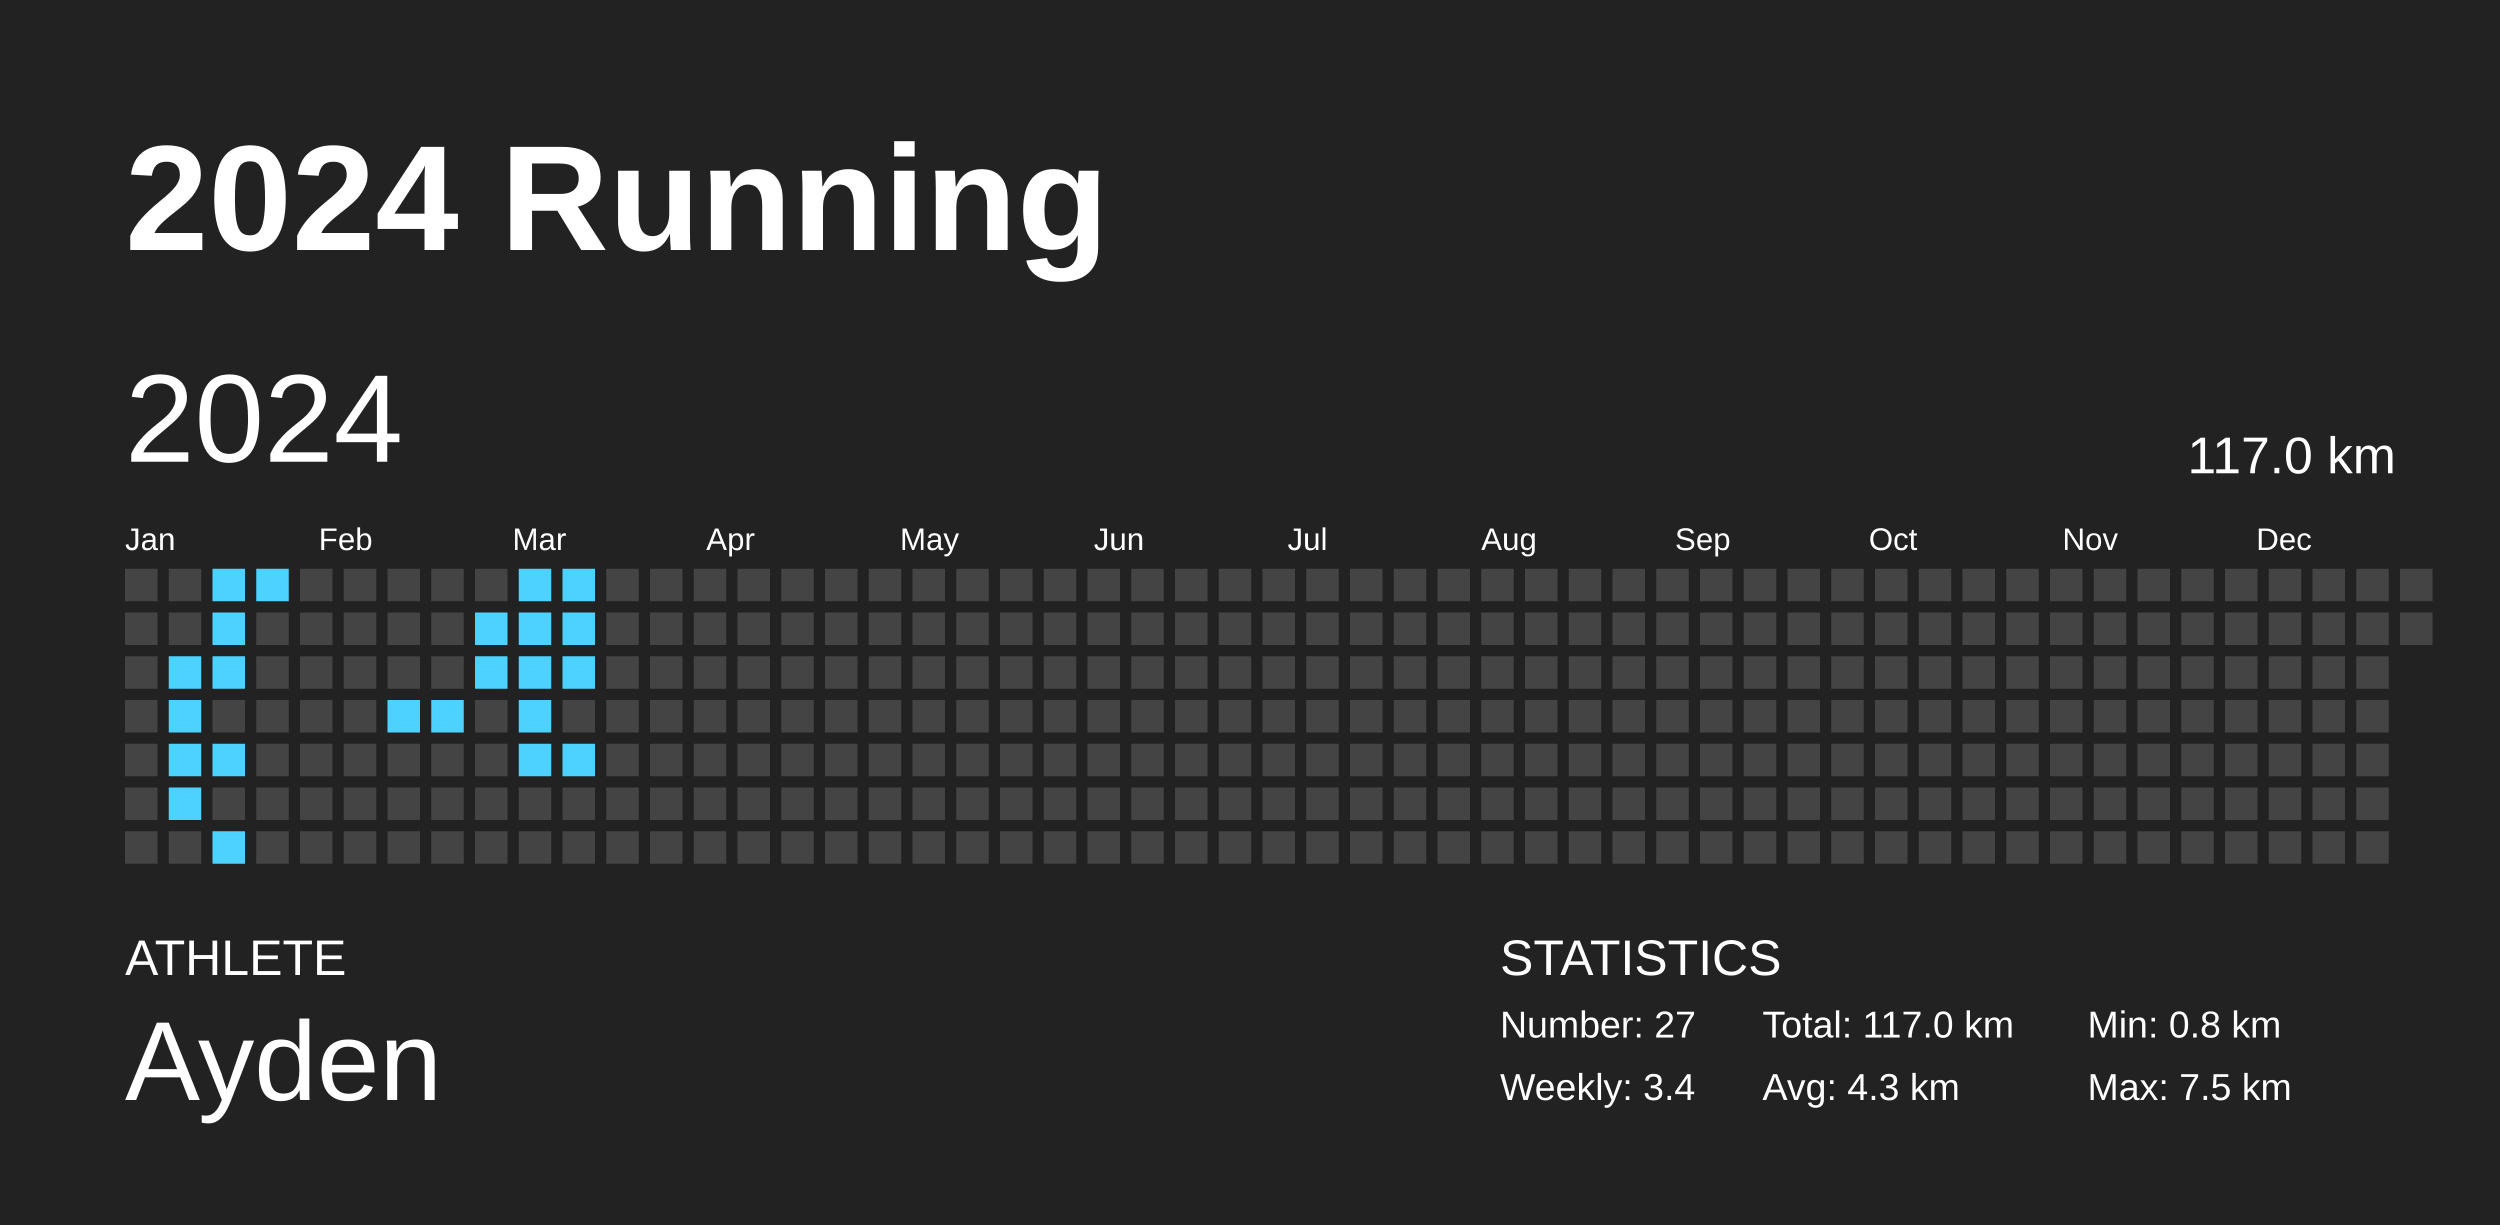
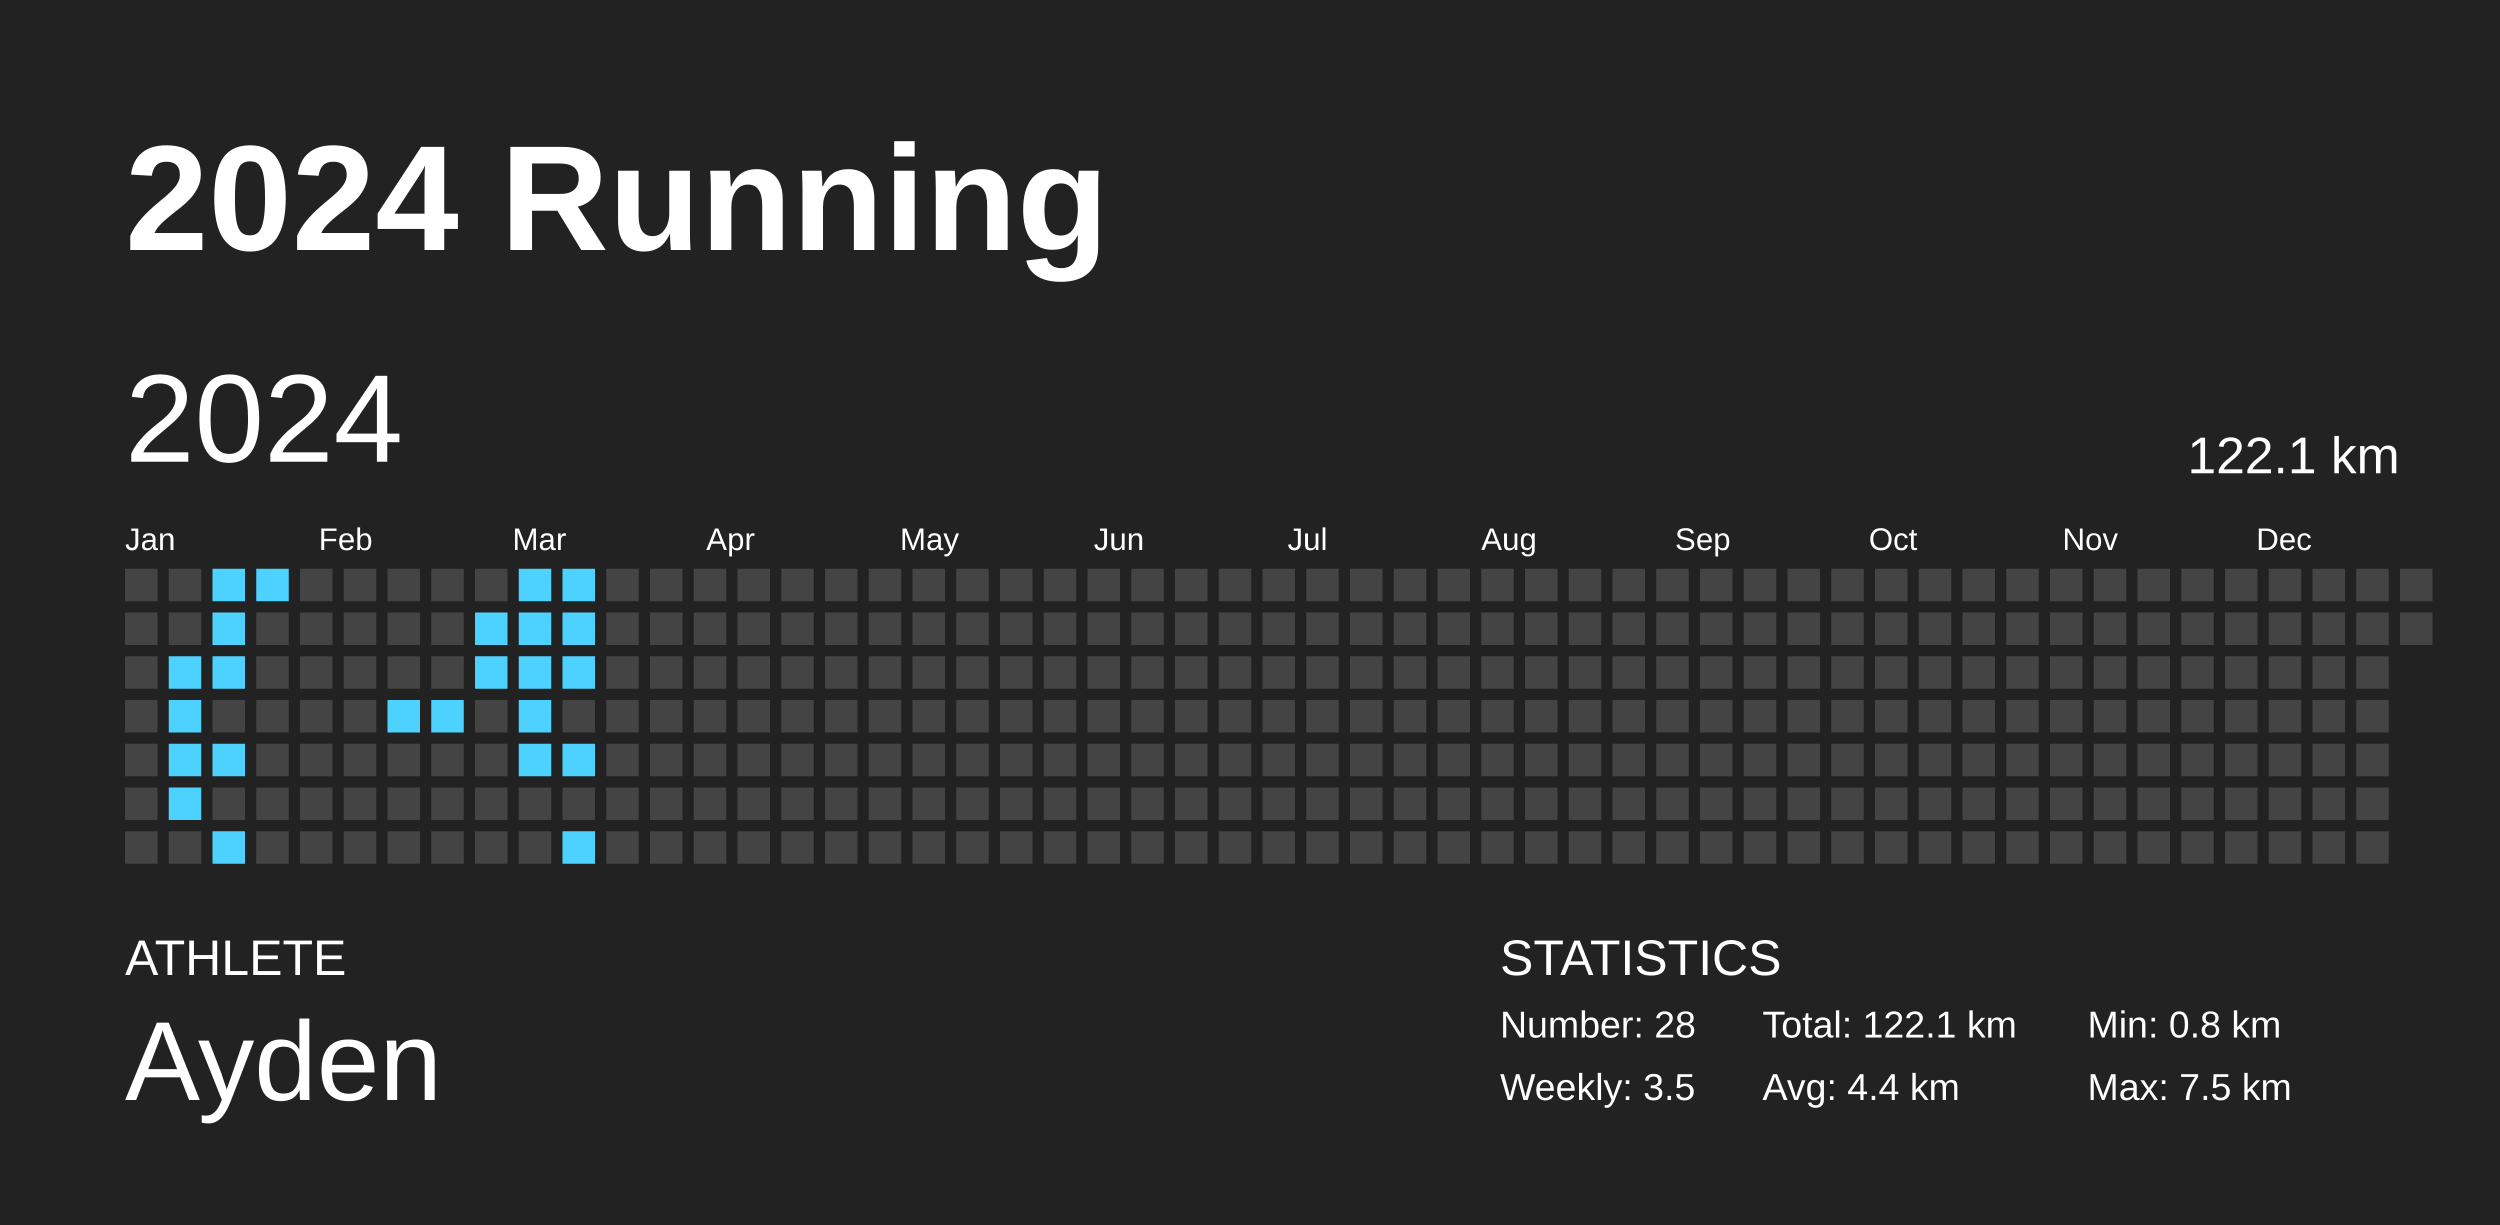
<svg xmlns="http://www.w3.org/2000/svg" baseProfile="full" height="98mm" version="1.1" viewBox="0,0,200,98" width="200mm">
  <defs />
  <rect fill="#222222" height="98" width="200" x="0" y="0" />
  <text fill="#FFFFFF" style="font-size:12px; font-family:Arial; font-weight:bold;" x="10" y="20">2024 Running</text>
  <text fill="#FFFFFF" style="font-size:4px; font-family:Arial" x="10" y="78">ATHLETE</text>
  <text fill="#FFFFFF" style="font-size:9px; font-family:Arial" x="10" y="88">Ayden</text>
  <text fill="#FFFFFF" style="font-size:4px; font-family:Arial" x="120" y="78">STATISTICS</text>
-   <text fill="#FFFFFF" style="font-size:3px; font-family:Arial" x="120" y="83">Number: 27</text>
-   <text fill="#FFFFFF" style="font-size:3px; font-family:Arial" x="120" y="88">Weekly: 3.4</text>
-   <text fill="#FFFFFF" style="font-size:3px; font-family:Arial" x="141" y="83">Total: 117.0 km</text>
-   <text fill="#FFFFFF" style="font-size:3px; font-family:Arial" x="141" y="88">Avg: 4.3 km</text>
+   <text fill="#FFFFFF" style="font-size:3px; font-family:Arial" x="120" y="83">Number: 28</text>
+   <text fill="#FFFFFF" style="font-size:3px; font-family:Arial" x="120" y="88">Weekly: 3.5</text>
+   <text fill="#FFFFFF" style="font-size:3px; font-family:Arial" x="141" y="83">Total: 122.1 km</text>
+   <text fill="#FFFFFF" style="font-size:3px; font-family:Arial" x="141" y="88">Avg: 4.4 km</text>
  <text fill="#FFFFFF" style="font-size:3px; font-family:Arial" x="167" y="83">Min: 0.8 km</text>
  <text fill="#FFFFFF" style="font-size:3px; font-family:Arial" x="167" y="88">Max: 7.5 km</text>
  <text dominant-baseline="hanging" fill="#FFFFFF" style="font-size:10.0px; font-family:Arial;" x="10" y="30">2024</text>
-   <text dominant-baseline="hanging" fill="#FFFFFF" style="font-size:4.125px; font-family:Arial;" x="175" y="35">117.0 km</text>
+   <text dominant-baseline="hanging" fill="#FFFFFF" style="font-size:4.125px; font-family:Arial;" x="175" y="35">122.1 km</text>
  <text fill="#FFFFFF" style="font-size:2.5px; font-family:Arial" x="10.0" y="44">Jan</text>
  <text fill="#FFFFFF" style="font-size:2.5px; font-family:Arial" x="25.5" y="44">Feb</text>
  <text fill="#FFFFFF" style="font-size:2.5px; font-family:Arial" x="41.0" y="44">Mar</text>
  <text fill="#FFFFFF" style="font-size:2.5px; font-family:Arial" x="56.5" y="44">Apr</text>
  <text fill="#FFFFFF" style="font-size:2.5px; font-family:Arial" x="72.0" y="44">May</text>
  <text fill="#FFFFFF" style="font-size:2.5px; font-family:Arial" x="87.5" y="44">Jun</text>
  <text fill="#FFFFFF" style="font-size:2.5px; font-family:Arial" x="103.0" y="44">Jul</text>
  <text fill="#FFFFFF" style="font-size:2.5px; font-family:Arial" x="118.5" y="44">Aug</text>
  <text fill="#FFFFFF" style="font-size:2.5px; font-family:Arial" x="134.0" y="44">Sep</text>
  <text fill="#FFFFFF" style="font-size:2.5px; font-family:Arial" x="149.5" y="44">Oct</text>
  <text fill="#FFFFFF" style="font-size:2.5px; font-family:Arial" x="165.0" y="44">Nov</text>
  <text fill="#FFFFFF" style="font-size:2.5px; font-family:Arial" x="180.5" y="44">Dec</text>
  <rect fill="#444444" height="2.6" width="2.6" x="10.0" y="45.5" />
  <rect fill="#444444" height="2.6" width="2.6" x="10.0" y="49.0" />
  <rect fill="#444444" height="2.6" width="2.6" x="10.0" y="52.5" />
  <rect fill="#444444" height="2.6" width="2.6" x="10.0" y="56.0" />
  <rect fill="#444444" height="2.6" width="2.6" x="10.0" y="59.5" />
  <rect fill="#444444" height="2.6" width="2.6" x="10.0" y="63.0" />
  <rect fill="#444444" height="2.6" width="2.6" x="10.0" y="66.5" />
  <rect fill="#444444" height="2.6" width="2.6" x="13.5" y="45.5" />
  <rect fill="#444444" height="2.6" width="2.6" x="13.5" y="49.0" />
  <rect fill="#4dd2ff" height="2.6" width="2.6" x="13.5" y="52.5" />
  <rect fill="#4dd2ff" height="2.6" width="2.6" x="13.5" y="56.0" />
  <rect fill="#4dd2ff" height="2.6" width="2.6" x="13.5" y="59.5" />
  <rect fill="#4dd2ff" height="2.6" width="2.6" x="13.5" y="63.0" />
  <rect fill="#444444" height="2.6" width="2.6" x="13.5" y="66.5" />
  <rect fill="#4dd2ff" height="2.6" width="2.6" x="17.0" y="45.5" />
  <rect fill="#4dd2ff" height="2.6" width="2.6" x="17.0" y="49.0" />
  <rect fill="#4dd2ff" height="2.6" width="2.6" x="17.0" y="52.5" />
  <rect fill="#444444" height="2.6" width="2.6" x="17.0" y="56.0" />
  <rect fill="#4dd2ff" height="2.6" width="2.6" x="17.0" y="59.5" />
  <rect fill="#444444" height="2.6" width="2.6" x="17.0" y="63.0" />
  <rect fill="#4dd2ff" height="2.6" width="2.6" x="17.0" y="66.5" />
  <rect fill="#4dd2ff" height="2.6" width="2.6" x="20.5" y="45.5" />
  <rect fill="#444444" height="2.6" width="2.6" x="20.5" y="49.0" />
  <rect fill="#444444" height="2.6" width="2.6" x="20.5" y="52.5" />
  <rect fill="#444444" height="2.6" width="2.6" x="20.5" y="56.0" />
  <rect fill="#444444" height="2.6" width="2.6" x="20.5" y="59.5" />
  <rect fill="#444444" height="2.6" width="2.6" x="20.5" y="63.0" />
  <rect fill="#444444" height="2.6" width="2.6" x="20.5" y="66.5" />
  <rect fill="#444444" height="2.6" width="2.6" x="24.0" y="45.5" />
  <rect fill="#444444" height="2.6" width="2.6" x="24.0" y="49.0" />
  <rect fill="#444444" height="2.6" width="2.6" x="24.0" y="52.5" />
  <rect fill="#444444" height="2.6" width="2.6" x="24.0" y="56.0" />
  <rect fill="#444444" height="2.6" width="2.6" x="24.0" y="59.5" />
  <rect fill="#444444" height="2.6" width="2.6" x="24.0" y="63.0" />
  <rect fill="#444444" height="2.6" width="2.6" x="24.0" y="66.5" />
  <rect fill="#444444" height="2.6" width="2.6" x="27.5" y="45.5" />
  <rect fill="#444444" height="2.6" width="2.6" x="27.5" y="49.0" />
  <rect fill="#444444" height="2.6" width="2.6" x="27.5" y="52.5" />
  <rect fill="#444444" height="2.6" width="2.6" x="27.5" y="56.0" />
  <rect fill="#444444" height="2.6" width="2.6" x="27.5" y="59.5" />
  <rect fill="#444444" height="2.6" width="2.6" x="27.5" y="63.0" />
  <rect fill="#444444" height="2.6" width="2.6" x="27.5" y="66.5" />
  <rect fill="#444444" height="2.6" width="2.6" x="31.0" y="45.5" />
  <rect fill="#444444" height="2.6" width="2.6" x="31.0" y="49.0" />
  <rect fill="#444444" height="2.6" width="2.6" x="31.0" y="52.5" />
  <rect fill="#4dd2ff" height="2.6" width="2.6" x="31.0" y="56.0" />
  <rect fill="#444444" height="2.6" width="2.6" x="31.0" y="59.5" />
  <rect fill="#444444" height="2.6" width="2.6" x="31.0" y="63.0" />
  <rect fill="#444444" height="2.6" width="2.6" x="31.0" y="66.5" />
  <rect fill="#444444" height="2.6" width="2.6" x="34.5" y="45.5" />
  <rect fill="#444444" height="2.6" width="2.6" x="34.5" y="49.0" />
  <rect fill="#444444" height="2.6" width="2.6" x="34.5" y="52.5" />
  <rect fill="#4dd2ff" height="2.6" width="2.6" x="34.5" y="56.0" />
  <rect fill="#444444" height="2.6" width="2.6" x="34.5" y="59.5" />
  <rect fill="#444444" height="2.6" width="2.6" x="34.5" y="63.0" />
  <rect fill="#444444" height="2.6" width="2.6" x="34.5" y="66.5" />
  <rect fill="#444444" height="2.6" width="2.6" x="38.0" y="45.5" />
  <rect fill="#4dd2ff" height="2.6" width="2.6" x="38.0" y="49.0" />
  <rect fill="#4dd2ff" height="2.6" width="2.6" x="38.0" y="52.5" />
  <rect fill="#444444" height="2.6" width="2.6" x="38.0" y="56.0" />
  <rect fill="#444444" height="2.6" width="2.6" x="38.0" y="59.5" />
  <rect fill="#444444" height="2.6" width="2.6" x="38.0" y="63.0" />
  <rect fill="#444444" height="2.6" width="2.6" x="38.0" y="66.5" />
  <rect fill="#4dd2ff" height="2.6" width="2.6" x="41.5" y="45.5" />
  <rect fill="#4dd2ff" height="2.6" width="2.6" x="41.5" y="49.0" />
  <rect fill="#4dd2ff" height="2.6" width="2.6" x="41.5" y="52.5" />
  <rect fill="#4dd2ff" height="2.6" width="2.6" x="41.5" y="56.0" />
  <rect fill="#4dd2ff" height="2.6" width="2.6" x="41.5" y="59.5" />
  <rect fill="#444444" height="2.6" width="2.6" x="41.5" y="63.0" />
  <rect fill="#444444" height="2.6" width="2.6" x="41.5" y="66.5" />
  <rect fill="#4dd2ff" height="2.6" width="2.6" x="45.0" y="45.5" />
  <rect fill="#4dd2ff" height="2.6" width="2.6" x="45.0" y="49.0" />
  <rect fill="#4dd2ff" height="2.6" width="2.6" x="45.0" y="52.5" />
  <rect fill="#444444" height="2.6" width="2.6" x="45.0" y="56.0" />
  <rect fill="#4dd2ff" height="2.6" width="2.6" x="45.0" y="59.5" />
  <rect fill="#444444" height="2.6" width="2.6" x="45.0" y="63.0" />
-   <rect fill="#444444" height="2.6" width="2.6" x="45.0" y="66.5" />
+   <rect fill="#4dd2ff" height="2.6" width="2.6" x="45.0" y="66.5" />
  <rect fill="#444444" height="2.6" width="2.6" x="48.5" y="45.5" />
  <rect fill="#444444" height="2.6" width="2.6" x="48.5" y="49.0" />
  <rect fill="#444444" height="2.6" width="2.6" x="48.5" y="52.5" />
  <rect fill="#444444" height="2.6" width="2.6" x="48.5" y="56.0" />
  <rect fill="#444444" height="2.6" width="2.6" x="48.5" y="59.5" />
  <rect fill="#444444" height="2.6" width="2.6" x="48.5" y="63.0" />
  <rect fill="#444444" height="2.6" width="2.6" x="48.5" y="66.5" />
  <rect fill="#444444" height="2.6" width="2.6" x="52.0" y="45.5" />
  <rect fill="#444444" height="2.6" width="2.6" x="52.0" y="49.0" />
  <rect fill="#444444" height="2.6" width="2.6" x="52.0" y="52.5" />
  <rect fill="#444444" height="2.6" width="2.6" x="52.0" y="56.0" />
  <rect fill="#444444" height="2.6" width="2.6" x="52.0" y="59.5" />
  <rect fill="#444444" height="2.6" width="2.6" x="52.0" y="63.0" />
  <rect fill="#444444" height="2.6" width="2.6" x="52.0" y="66.5" />
  <rect fill="#444444" height="2.6" width="2.6" x="55.5" y="45.5" />
  <rect fill="#444444" height="2.6" width="2.6" x="55.5" y="49.0" />
  <rect fill="#444444" height="2.6" width="2.6" x="55.5" y="52.5" />
  <rect fill="#444444" height="2.6" width="2.6" x="55.5" y="56.0" />
  <rect fill="#444444" height="2.6" width="2.6" x="55.5" y="59.5" />
  <rect fill="#444444" height="2.6" width="2.6" x="55.5" y="63.0" />
  <rect fill="#444444" height="2.6" width="2.6" x="55.5" y="66.5" />
  <rect fill="#444444" height="2.6" width="2.6" x="59.0" y="45.5" />
  <rect fill="#444444" height="2.6" width="2.6" x="59.0" y="49.0" />
  <rect fill="#444444" height="2.6" width="2.6" x="59.0" y="52.5" />
  <rect fill="#444444" height="2.6" width="2.6" x="59.0" y="56.0" />
  <rect fill="#444444" height="2.6" width="2.6" x="59.0" y="59.5" />
  <rect fill="#444444" height="2.6" width="2.6" x="59.0" y="63.0" />
  <rect fill="#444444" height="2.6" width="2.6" x="59.0" y="66.5" />
  <rect fill="#444444" height="2.6" width="2.6" x="62.5" y="45.5" />
  <rect fill="#444444" height="2.6" width="2.6" x="62.5" y="49.0" />
  <rect fill="#444444" height="2.6" width="2.6" x="62.5" y="52.5" />
  <rect fill="#444444" height="2.6" width="2.6" x="62.5" y="56.0" />
  <rect fill="#444444" height="2.6" width="2.6" x="62.5" y="59.5" />
  <rect fill="#444444" height="2.6" width="2.6" x="62.5" y="63.0" />
  <rect fill="#444444" height="2.6" width="2.6" x="62.5" y="66.5" />
  <rect fill="#444444" height="2.6" width="2.6" x="66.0" y="45.5" />
  <rect fill="#444444" height="2.6" width="2.6" x="66.0" y="49.0" />
  <rect fill="#444444" height="2.6" width="2.6" x="66.0" y="52.5" />
  <rect fill="#444444" height="2.6" width="2.6" x="66.0" y="56.0" />
  <rect fill="#444444" height="2.6" width="2.6" x="66.0" y="59.5" />
  <rect fill="#444444" height="2.6" width="2.6" x="66.0" y="63.0" />
  <rect fill="#444444" height="2.6" width="2.6" x="66.0" y="66.5" />
  <rect fill="#444444" height="2.6" width="2.6" x="69.5" y="45.5" />
  <rect fill="#444444" height="2.6" width="2.6" x="69.5" y="49.0" />
  <rect fill="#444444" height="2.6" width="2.6" x="69.5" y="52.5" />
  <rect fill="#444444" height="2.6" width="2.6" x="69.5" y="56.0" />
  <rect fill="#444444" height="2.6" width="2.6" x="69.5" y="59.5" />
  <rect fill="#444444" height="2.6" width="2.6" x="69.5" y="63.0" />
  <rect fill="#444444" height="2.6" width="2.6" x="69.5" y="66.5" />
  <rect fill="#444444" height="2.6" width="2.6" x="73.0" y="45.5" />
  <rect fill="#444444" height="2.6" width="2.6" x="73.0" y="49.0" />
  <rect fill="#444444" height="2.6" width="2.6" x="73.0" y="52.5" />
  <rect fill="#444444" height="2.6" width="2.6" x="73.0" y="56.0" />
  <rect fill="#444444" height="2.6" width="2.6" x="73.0" y="59.5" />
  <rect fill="#444444" height="2.6" width="2.6" x="73.0" y="63.0" />
  <rect fill="#444444" height="2.6" width="2.6" x="73.0" y="66.5" />
  <rect fill="#444444" height="2.6" width="2.6" x="76.5" y="45.5" />
  <rect fill="#444444" height="2.6" width="2.6" x="76.5" y="49.0" />
  <rect fill="#444444" height="2.6" width="2.6" x="76.5" y="52.5" />
  <rect fill="#444444" height="2.6" width="2.6" x="76.5" y="56.0" />
  <rect fill="#444444" height="2.6" width="2.6" x="76.5" y="59.5" />
  <rect fill="#444444" height="2.6" width="2.6" x="76.5" y="63.0" />
  <rect fill="#444444" height="2.6" width="2.6" x="76.5" y="66.5" />
  <rect fill="#444444" height="2.6" width="2.6" x="80.0" y="45.5" />
  <rect fill="#444444" height="2.6" width="2.6" x="80.0" y="49.0" />
  <rect fill="#444444" height="2.6" width="2.6" x="80.0" y="52.5" />
  <rect fill="#444444" height="2.6" width="2.6" x="80.0" y="56.0" />
  <rect fill="#444444" height="2.6" width="2.6" x="80.0" y="59.5" />
  <rect fill="#444444" height="2.6" width="2.6" x="80.0" y="63.0" />
  <rect fill="#444444" height="2.6" width="2.6" x="80.0" y="66.5" />
  <rect fill="#444444" height="2.6" width="2.6" x="83.5" y="45.5" />
  <rect fill="#444444" height="2.6" width="2.6" x="83.5" y="49.0" />
  <rect fill="#444444" height="2.6" width="2.6" x="83.5" y="52.5" />
  <rect fill="#444444" height="2.6" width="2.6" x="83.5" y="56.0" />
  <rect fill="#444444" height="2.6" width="2.6" x="83.5" y="59.5" />
  <rect fill="#444444" height="2.6" width="2.6" x="83.5" y="63.0" />
  <rect fill="#444444" height="2.6" width="2.6" x="83.5" y="66.5" />
  <rect fill="#444444" height="2.6" width="2.6" x="87.0" y="45.5" />
  <rect fill="#444444" height="2.6" width="2.6" x="87.0" y="49.0" />
  <rect fill="#444444" height="2.6" width="2.6" x="87.0" y="52.5" />
  <rect fill="#444444" height="2.6" width="2.6" x="87.0" y="56.0" />
  <rect fill="#444444" height="2.6" width="2.6" x="87.0" y="59.5" />
  <rect fill="#444444" height="2.6" width="2.6" x="87.0" y="63.0" />
  <rect fill="#444444" height="2.6" width="2.6" x="87.0" y="66.5" />
  <rect fill="#444444" height="2.6" width="2.6" x="90.5" y="45.5" />
  <rect fill="#444444" height="2.6" width="2.6" x="90.5" y="49.0" />
  <rect fill="#444444" height="2.6" width="2.6" x="90.5" y="52.5" />
  <rect fill="#444444" height="2.6" width="2.6" x="90.5" y="56.0" />
  <rect fill="#444444" height="2.6" width="2.6" x="90.5" y="59.5" />
  <rect fill="#444444" height="2.6" width="2.6" x="90.5" y="63.0" />
  <rect fill="#444444" height="2.6" width="2.6" x="90.5" y="66.5" />
  <rect fill="#444444" height="2.6" width="2.6" x="94.0" y="45.5" />
  <rect fill="#444444" height="2.6" width="2.6" x="94.0" y="49.0" />
  <rect fill="#444444" height="2.6" width="2.6" x="94.0" y="52.5" />
  <rect fill="#444444" height="2.6" width="2.6" x="94.0" y="56.0" />
  <rect fill="#444444" height="2.6" width="2.6" x="94.0" y="59.5" />
  <rect fill="#444444" height="2.6" width="2.6" x="94.0" y="63.0" />
  <rect fill="#444444" height="2.6" width="2.6" x="94.0" y="66.5" />
  <rect fill="#444444" height="2.6" width="2.6" x="97.5" y="45.5" />
  <rect fill="#444444" height="2.6" width="2.6" x="97.5" y="49.0" />
  <rect fill="#444444" height="2.6" width="2.6" x="97.5" y="52.5" />
  <rect fill="#444444" height="2.6" width="2.6" x="97.5" y="56.0" />
  <rect fill="#444444" height="2.6" width="2.6" x="97.5" y="59.5" />
  <rect fill="#444444" height="2.6" width="2.6" x="97.5" y="63.0" />
  <rect fill="#444444" height="2.6" width="2.6" x="97.5" y="66.5" />
  <rect fill="#444444" height="2.6" width="2.6" x="101.0" y="45.5" />
  <rect fill="#444444" height="2.6" width="2.6" x="101.0" y="49.0" />
  <rect fill="#444444" height="2.6" width="2.6" x="101.0" y="52.5" />
  <rect fill="#444444" height="2.6" width="2.6" x="101.0" y="56.0" />
  <rect fill="#444444" height="2.6" width="2.6" x="101.0" y="59.5" />
  <rect fill="#444444" height="2.6" width="2.6" x="101.0" y="63.0" />
  <rect fill="#444444" height="2.6" width="2.6" x="101.0" y="66.5" />
  <rect fill="#444444" height="2.6" width="2.6" x="104.5" y="45.5" />
  <rect fill="#444444" height="2.6" width="2.6" x="104.5" y="49.0" />
  <rect fill="#444444" height="2.6" width="2.6" x="104.5" y="52.5" />
  <rect fill="#444444" height="2.6" width="2.6" x="104.5" y="56.0" />
  <rect fill="#444444" height="2.6" width="2.6" x="104.5" y="59.5" />
  <rect fill="#444444" height="2.6" width="2.6" x="104.5" y="63.0" />
  <rect fill="#444444" height="2.6" width="2.6" x="104.5" y="66.5" />
  <rect fill="#444444" height="2.6" width="2.6" x="108.0" y="45.5" />
  <rect fill="#444444" height="2.6" width="2.6" x="108.0" y="49.0" />
  <rect fill="#444444" height="2.6" width="2.6" x="108.0" y="52.5" />
  <rect fill="#444444" height="2.6" width="2.6" x="108.0" y="56.0" />
  <rect fill="#444444" height="2.6" width="2.6" x="108.0" y="59.5" />
  <rect fill="#444444" height="2.6" width="2.6" x="108.0" y="63.0" />
  <rect fill="#444444" height="2.6" width="2.6" x="108.0" y="66.5" />
  <rect fill="#444444" height="2.6" width="2.6" x="111.5" y="45.5" />
  <rect fill="#444444" height="2.6" width="2.6" x="111.5" y="49.0" />
  <rect fill="#444444" height="2.6" width="2.6" x="111.5" y="52.5" />
  <rect fill="#444444" height="2.6" width="2.6" x="111.5" y="56.0" />
  <rect fill="#444444" height="2.6" width="2.6" x="111.5" y="59.5" />
  <rect fill="#444444" height="2.6" width="2.6" x="111.5" y="63.0" />
  <rect fill="#444444" height="2.6" width="2.6" x="111.5" y="66.5" />
  <rect fill="#444444" height="2.6" width="2.6" x="115.0" y="45.5" />
  <rect fill="#444444" height="2.6" width="2.6" x="115.0" y="49.0" />
  <rect fill="#444444" height="2.6" width="2.6" x="115.0" y="52.5" />
  <rect fill="#444444" height="2.6" width="2.6" x="115.0" y="56.0" />
  <rect fill="#444444" height="2.6" width="2.6" x="115.0" y="59.5" />
  <rect fill="#444444" height="2.6" width="2.6" x="115.0" y="63.0" />
  <rect fill="#444444" height="2.6" width="2.6" x="115.0" y="66.5" />
  <rect fill="#444444" height="2.6" width="2.6" x="118.5" y="45.5" />
  <rect fill="#444444" height="2.6" width="2.6" x="118.5" y="49.0" />
  <rect fill="#444444" height="2.6" width="2.6" x="118.5" y="52.5" />
  <rect fill="#444444" height="2.6" width="2.6" x="118.5" y="56.0" />
  <rect fill="#444444" height="2.6" width="2.6" x="118.5" y="59.5" />
  <rect fill="#444444" height="2.6" width="2.6" x="118.5" y="63.0" />
  <rect fill="#444444" height="2.6" width="2.6" x="118.5" y="66.5" />
  <rect fill="#444444" height="2.6" width="2.6" x="122.0" y="45.5" />
  <rect fill="#444444" height="2.6" width="2.6" x="122.0" y="49.0" />
  <rect fill="#444444" height="2.6" width="2.6" x="122.0" y="52.5" />
  <rect fill="#444444" height="2.6" width="2.6" x="122.0" y="56.0" />
  <rect fill="#444444" height="2.6" width="2.6" x="122.0" y="59.5" />
  <rect fill="#444444" height="2.6" width="2.6" x="122.0" y="63.0" />
  <rect fill="#444444" height="2.6" width="2.6" x="122.0" y="66.5" />
  <rect fill="#444444" height="2.6" width="2.6" x="125.5" y="45.5" />
  <rect fill="#444444" height="2.6" width="2.6" x="125.5" y="49.0" />
  <rect fill="#444444" height="2.6" width="2.6" x="125.5" y="52.5" />
  <rect fill="#444444" height="2.6" width="2.6" x="125.5" y="56.0" />
  <rect fill="#444444" height="2.6" width="2.6" x="125.5" y="59.5" />
  <rect fill="#444444" height="2.6" width="2.6" x="125.5" y="63.0" />
  <rect fill="#444444" height="2.6" width="2.6" x="125.5" y="66.5" />
  <rect fill="#444444" height="2.6" width="2.6" x="129.0" y="45.5" />
  <rect fill="#444444" height="2.6" width="2.6" x="129.0" y="49.0" />
  <rect fill="#444444" height="2.6" width="2.6" x="129.0" y="52.5" />
  <rect fill="#444444" height="2.6" width="2.6" x="129.0" y="56.0" />
  <rect fill="#444444" height="2.6" width="2.6" x="129.0" y="59.5" />
  <rect fill="#444444" height="2.6" width="2.6" x="129.0" y="63.0" />
  <rect fill="#444444" height="2.6" width="2.6" x="129.0" y="66.5" />
  <rect fill="#444444" height="2.6" width="2.6" x="132.5" y="45.5" />
  <rect fill="#444444" height="2.6" width="2.6" x="132.5" y="49.0" />
  <rect fill="#444444" height="2.6" width="2.6" x="132.5" y="52.5" />
  <rect fill="#444444" height="2.6" width="2.6" x="132.5" y="56.0" />
  <rect fill="#444444" height="2.6" width="2.6" x="132.5" y="59.5" />
  <rect fill="#444444" height="2.6" width="2.6" x="132.5" y="63.0" />
  <rect fill="#444444" height="2.6" width="2.6" x="132.5" y="66.5" />
  <rect fill="#444444" height="2.6" width="2.6" x="136.0" y="45.5" />
  <rect fill="#444444" height="2.6" width="2.6" x="136.0" y="49.0" />
  <rect fill="#444444" height="2.6" width="2.6" x="136.0" y="52.5" />
  <rect fill="#444444" height="2.6" width="2.6" x="136.0" y="56.0" />
  <rect fill="#444444" height="2.6" width="2.6" x="136.0" y="59.5" />
  <rect fill="#444444" height="2.6" width="2.6" x="136.0" y="63.0" />
  <rect fill="#444444" height="2.6" width="2.6" x="136.0" y="66.5" />
  <rect fill="#444444" height="2.6" width="2.6" x="139.5" y="45.5" />
  <rect fill="#444444" height="2.6" width="2.6" x="139.5" y="49.0" />
  <rect fill="#444444" height="2.6" width="2.6" x="139.5" y="52.5" />
  <rect fill="#444444" height="2.6" width="2.6" x="139.5" y="56.0" />
  <rect fill="#444444" height="2.6" width="2.6" x="139.5" y="59.5" />
  <rect fill="#444444" height="2.6" width="2.6" x="139.5" y="63.0" />
  <rect fill="#444444" height="2.6" width="2.6" x="139.5" y="66.5" />
  <rect fill="#444444" height="2.6" width="2.6" x="143.0" y="45.5" />
  <rect fill="#444444" height="2.6" width="2.6" x="143.0" y="49.0" />
  <rect fill="#444444" height="2.6" width="2.6" x="143.0" y="52.5" />
  <rect fill="#444444" height="2.6" width="2.6" x="143.0" y="56.0" />
  <rect fill="#444444" height="2.6" width="2.6" x="143.0" y="59.5" />
  <rect fill="#444444" height="2.6" width="2.6" x="143.0" y="63.0" />
  <rect fill="#444444" height="2.6" width="2.6" x="143.0" y="66.5" />
  <rect fill="#444444" height="2.6" width="2.6" x="146.5" y="45.5" />
  <rect fill="#444444" height="2.6" width="2.6" x="146.5" y="49.0" />
  <rect fill="#444444" height="2.6" width="2.6" x="146.5" y="52.5" />
  <rect fill="#444444" height="2.6" width="2.6" x="146.5" y="56.0" />
  <rect fill="#444444" height="2.6" width="2.6" x="146.5" y="59.5" />
  <rect fill="#444444" height="2.6" width="2.6" x="146.5" y="63.0" />
  <rect fill="#444444" height="2.6" width="2.6" x="146.5" y="66.5" />
  <rect fill="#444444" height="2.6" width="2.6" x="150.0" y="45.5" />
  <rect fill="#444444" height="2.6" width="2.6" x="150.0" y="49.0" />
  <rect fill="#444444" height="2.6" width="2.6" x="150.0" y="52.5" />
  <rect fill="#444444" height="2.6" width="2.6" x="150.0" y="56.0" />
  <rect fill="#444444" height="2.6" width="2.6" x="150.0" y="59.5" />
  <rect fill="#444444" height="2.6" width="2.6" x="150.0" y="63.0" />
  <rect fill="#444444" height="2.6" width="2.6" x="150.0" y="66.5" />
  <rect fill="#444444" height="2.6" width="2.6" x="153.5" y="45.5" />
  <rect fill="#444444" height="2.6" width="2.6" x="153.5" y="49.0" />
  <rect fill="#444444" height="2.6" width="2.6" x="153.5" y="52.5" />
  <rect fill="#444444" height="2.6" width="2.6" x="153.5" y="56.0" />
  <rect fill="#444444" height="2.6" width="2.6" x="153.5" y="59.5" />
  <rect fill="#444444" height="2.6" width="2.6" x="153.5" y="63.0" />
  <rect fill="#444444" height="2.6" width="2.6" x="153.5" y="66.5" />
  <rect fill="#444444" height="2.6" width="2.6" x="157.0" y="45.5" />
  <rect fill="#444444" height="2.6" width="2.6" x="157.0" y="49.0" />
  <rect fill="#444444" height="2.6" width="2.6" x="157.0" y="52.5" />
  <rect fill="#444444" height="2.6" width="2.6" x="157.0" y="56.0" />
  <rect fill="#444444" height="2.6" width="2.6" x="157.0" y="59.5" />
  <rect fill="#444444" height="2.6" width="2.6" x="157.0" y="63.0" />
  <rect fill="#444444" height="2.6" width="2.6" x="157.0" y="66.5" />
  <rect fill="#444444" height="2.6" width="2.6" x="160.5" y="45.5" />
  <rect fill="#444444" height="2.6" width="2.6" x="160.5" y="49.0" />
  <rect fill="#444444" height="2.6" width="2.6" x="160.5" y="52.5" />
  <rect fill="#444444" height="2.6" width="2.6" x="160.5" y="56.0" />
  <rect fill="#444444" height="2.6" width="2.6" x="160.5" y="59.5" />
  <rect fill="#444444" height="2.6" width="2.6" x="160.5" y="63.0" />
  <rect fill="#444444" height="2.6" width="2.6" x="160.5" y="66.5" />
  <rect fill="#444444" height="2.6" width="2.6" x="164.0" y="45.5" />
  <rect fill="#444444" height="2.6" width="2.6" x="164.0" y="49.0" />
  <rect fill="#444444" height="2.6" width="2.6" x="164.0" y="52.5" />
  <rect fill="#444444" height="2.6" width="2.6" x="164.0" y="56.0" />
  <rect fill="#444444" height="2.6" width="2.6" x="164.0" y="59.5" />
  <rect fill="#444444" height="2.6" width="2.6" x="164.0" y="63.0" />
  <rect fill="#444444" height="2.6" width="2.6" x="164.0" y="66.5" />
  <rect fill="#444444" height="2.6" width="2.6" x="167.5" y="45.5" />
  <rect fill="#444444" height="2.6" width="2.6" x="167.5" y="49.0" />
  <rect fill="#444444" height="2.6" width="2.6" x="167.5" y="52.5" />
  <rect fill="#444444" height="2.6" width="2.6" x="167.5" y="56.0" />
  <rect fill="#444444" height="2.6" width="2.6" x="167.5" y="59.5" />
  <rect fill="#444444" height="2.6" width="2.6" x="167.5" y="63.0" />
  <rect fill="#444444" height="2.6" width="2.6" x="167.5" y="66.5" />
  <rect fill="#444444" height="2.6" width="2.6" x="171.0" y="45.5" />
  <rect fill="#444444" height="2.6" width="2.6" x="171.0" y="49.0" />
  <rect fill="#444444" height="2.6" width="2.6" x="171.0" y="52.5" />
  <rect fill="#444444" height="2.6" width="2.6" x="171.0" y="56.0" />
  <rect fill="#444444" height="2.6" width="2.6" x="171.0" y="59.5" />
  <rect fill="#444444" height="2.6" width="2.6" x="171.0" y="63.0" />
  <rect fill="#444444" height="2.6" width="2.6" x="171.0" y="66.5" />
  <rect fill="#444444" height="2.6" width="2.6" x="174.5" y="45.5" />
  <rect fill="#444444" height="2.6" width="2.6" x="174.5" y="49.0" />
  <rect fill="#444444" height="2.6" width="2.6" x="174.5" y="52.5" />
  <rect fill="#444444" height="2.6" width="2.6" x="174.5" y="56.0" />
  <rect fill="#444444" height="2.6" width="2.6" x="174.5" y="59.5" />
  <rect fill="#444444" height="2.6" width="2.6" x="174.5" y="63.0" />
  <rect fill="#444444" height="2.6" width="2.6" x="174.5" y="66.5" />
  <rect fill="#444444" height="2.6" width="2.6" x="178.0" y="45.5" />
  <rect fill="#444444" height="2.6" width="2.6" x="178.0" y="49.0" />
  <rect fill="#444444" height="2.6" width="2.6" x="178.0" y="52.5" />
  <rect fill="#444444" height="2.6" width="2.6" x="178.0" y="56.0" />
  <rect fill="#444444" height="2.6" width="2.6" x="178.0" y="59.5" />
  <rect fill="#444444" height="2.6" width="2.6" x="178.0" y="63.0" />
  <rect fill="#444444" height="2.6" width="2.6" x="178.0" y="66.5" />
  <rect fill="#444444" height="2.6" width="2.6" x="181.5" y="45.5" />
  <rect fill="#444444" height="2.6" width="2.6" x="181.5" y="49.0" />
  <rect fill="#444444" height="2.6" width="2.6" x="181.5" y="52.5" />
  <rect fill="#444444" height="2.6" width="2.6" x="181.5" y="56.0" />
  <rect fill="#444444" height="2.6" width="2.6" x="181.5" y="59.5" />
  <rect fill="#444444" height="2.6" width="2.6" x="181.5" y="63.0" />
  <rect fill="#444444" height="2.6" width="2.6" x="181.5" y="66.5" />
  <rect fill="#444444" height="2.6" width="2.6" x="185.0" y="45.5" />
  <rect fill="#444444" height="2.6" width="2.6" x="185.0" y="49.0" />
  <rect fill="#444444" height="2.6" width="2.6" x="185.0" y="52.5" />
  <rect fill="#444444" height="2.6" width="2.6" x="185.0" y="56.0" />
  <rect fill="#444444" height="2.6" width="2.6" x="185.0" y="59.5" />
  <rect fill="#444444" height="2.6" width="2.6" x="185.0" y="63.0" />
  <rect fill="#444444" height="2.6" width="2.6" x="185.0" y="66.5" />
  <rect fill="#444444" height="2.6" width="2.6" x="188.5" y="45.5" />
  <rect fill="#444444" height="2.6" width="2.6" x="188.5" y="49.0" />
  <rect fill="#444444" height="2.6" width="2.6" x="188.5" y="52.5" />
  <rect fill="#444444" height="2.6" width="2.6" x="188.5" y="56.0" />
  <rect fill="#444444" height="2.6" width="2.6" x="188.5" y="59.5" />
  <rect fill="#444444" height="2.6" width="2.6" x="188.5" y="63.0" />
  <rect fill="#444444" height="2.6" width="2.6" x="188.5" y="66.5" />
  <rect fill="#444444" height="2.6" width="2.6" x="192.0" y="45.5" />
  <rect fill="#444444" height="2.6" width="2.6" x="192.0" y="49.0" />
</svg>
